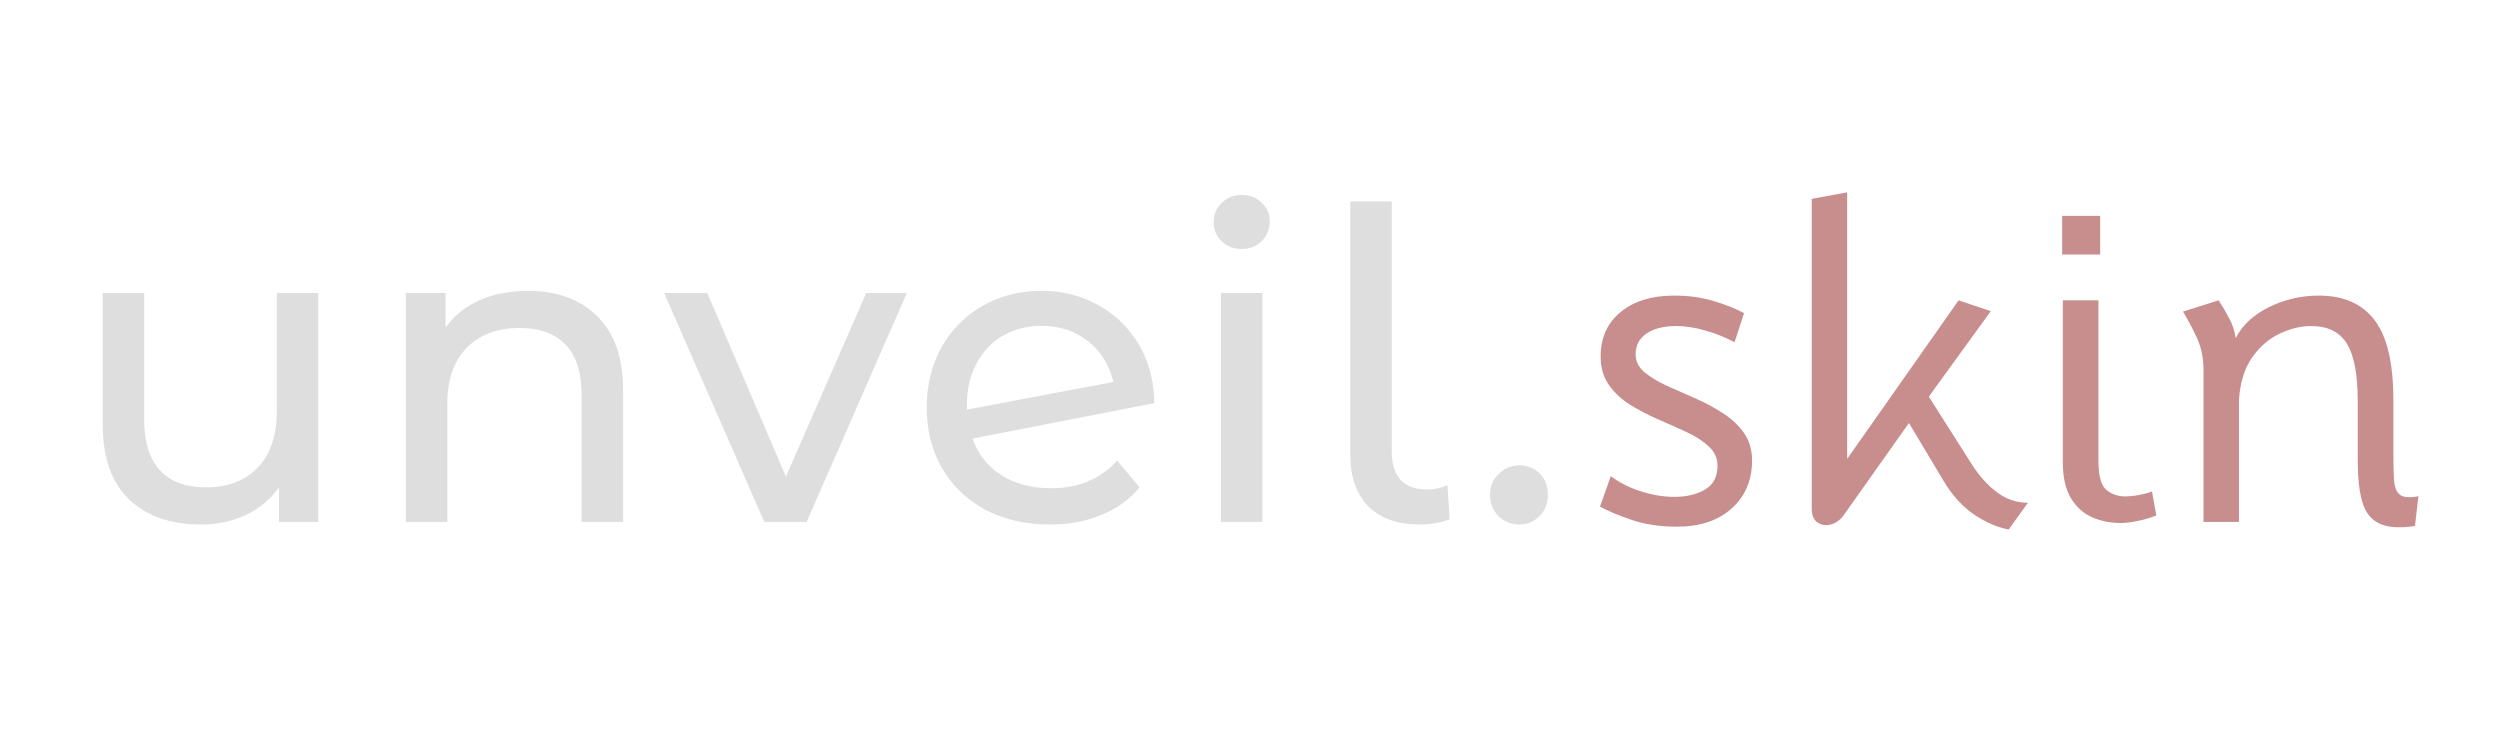
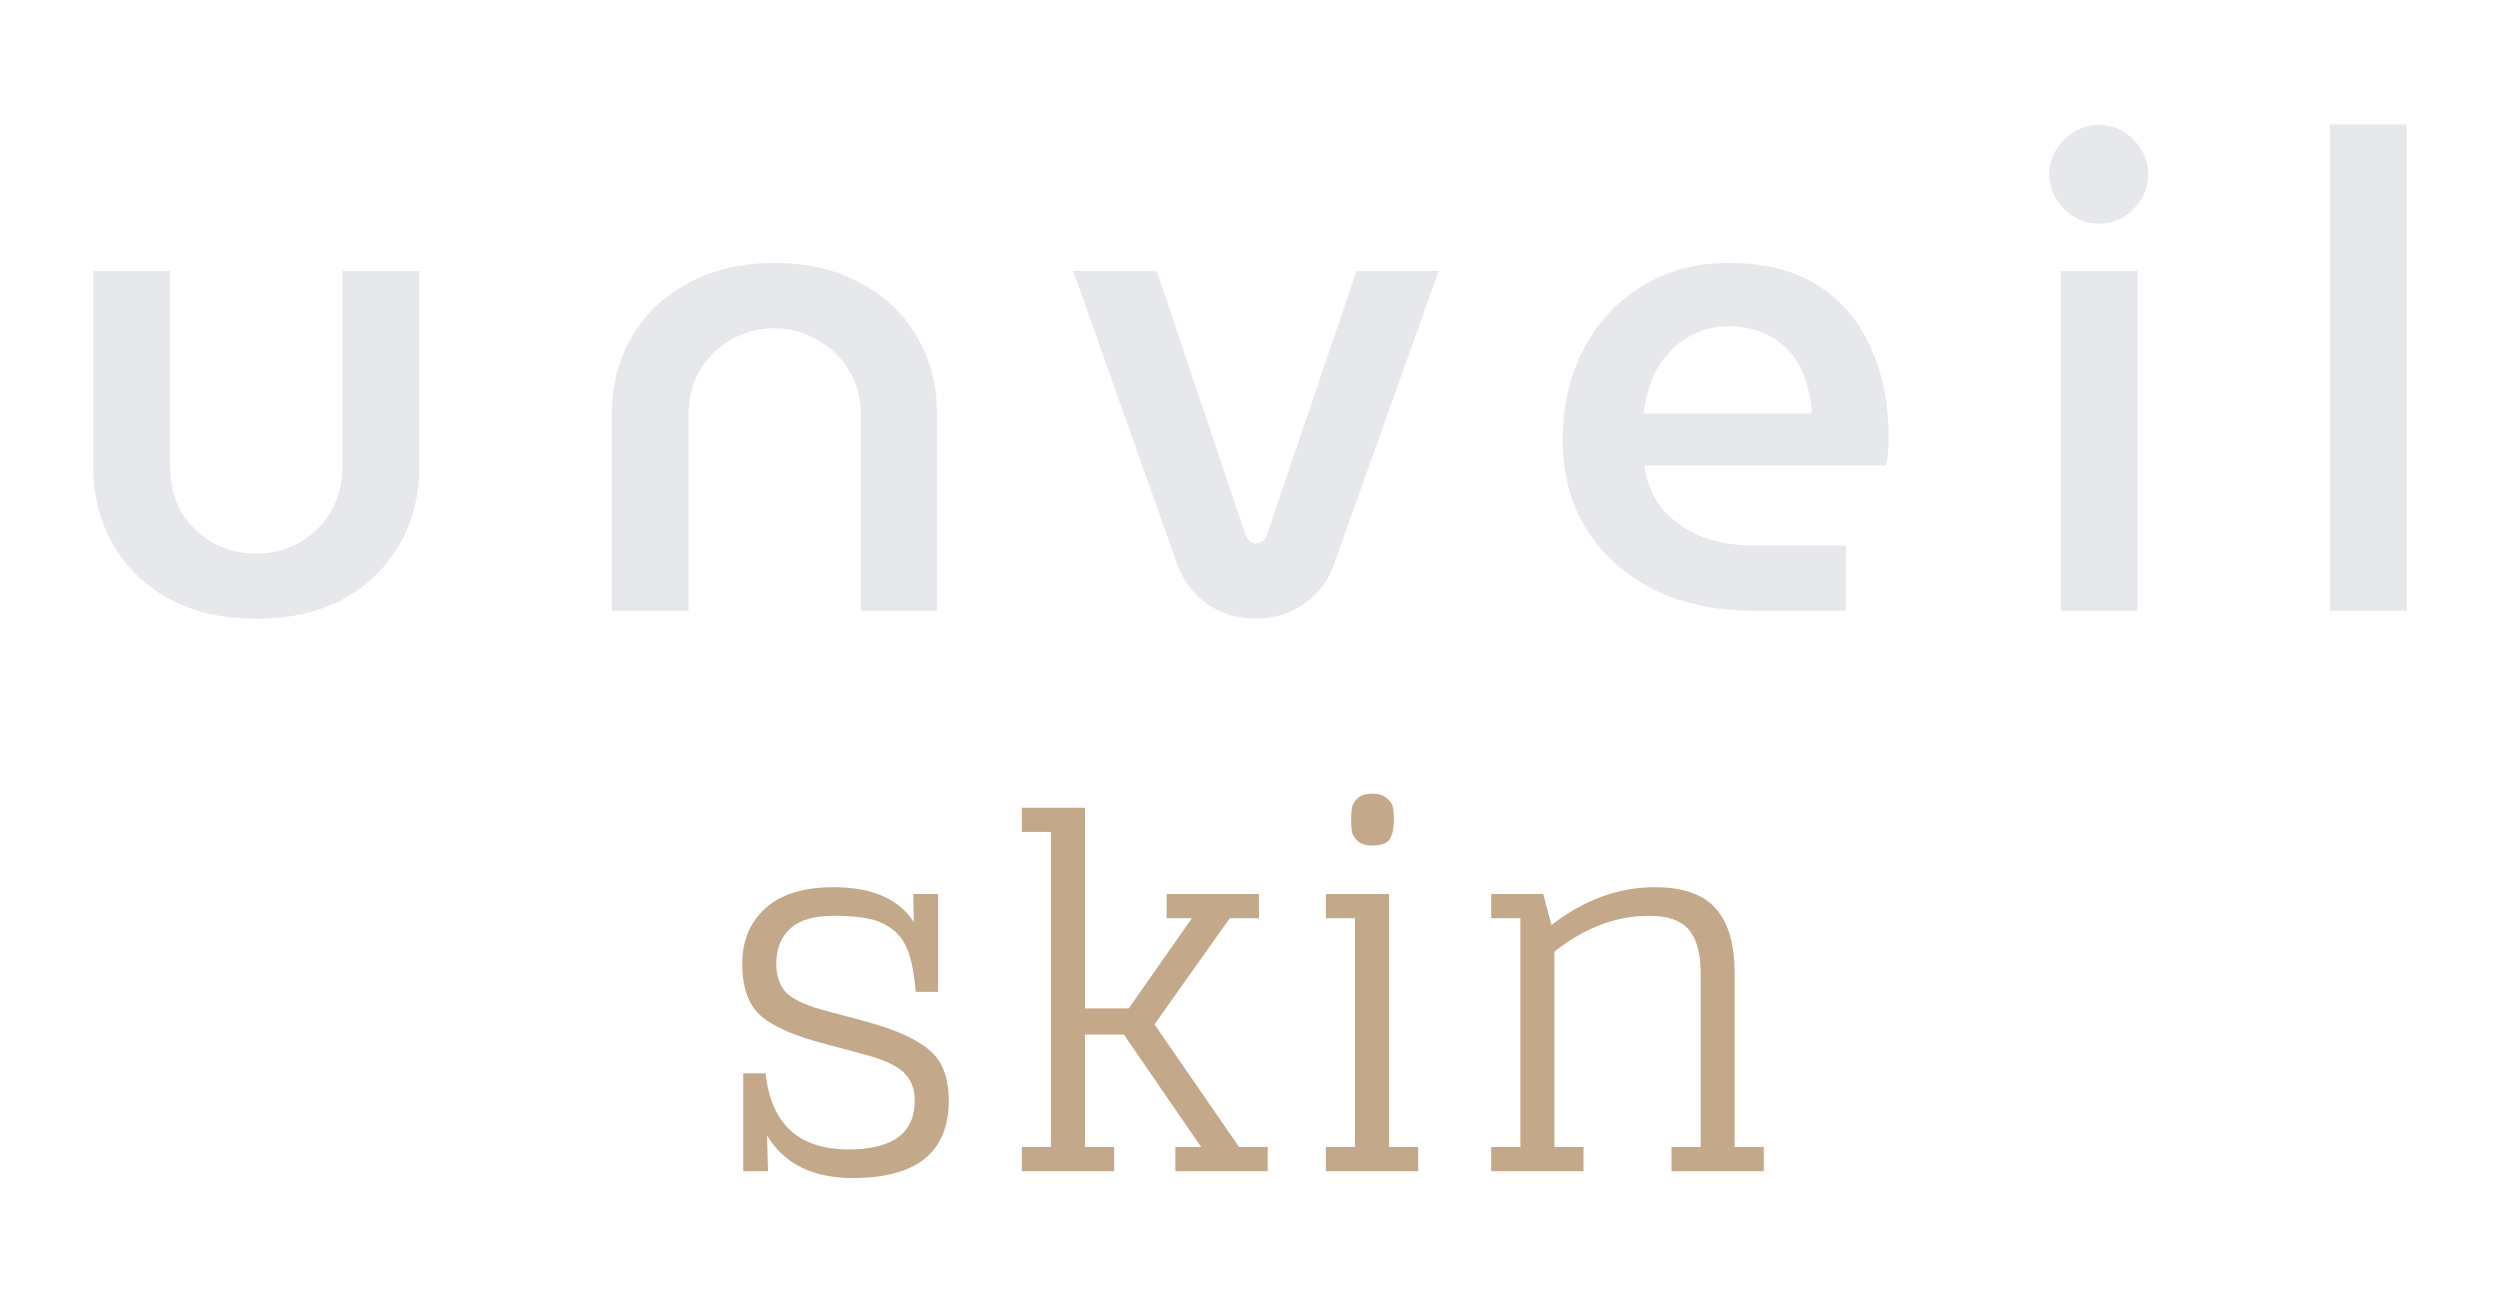
- <svg xmlns="http://www.w3.org/2000/svg" width="764" height="225" viewBox="0 0 764 225" fill="none">
-   <path d="M97.264 89.54V159.5H85.252V148.94C82.7 152.548 79.312 155.364 75.088 157.388C70.952 159.324 66.42 160.292 61.492 160.292C52.164 160.292 44.816 157.74 39.448 152.636C34.08 147.444 31.396 139.832 31.396 129.8V89.54H44.068V128.348C44.068 135.124 45.696 140.272 48.952 143.792C52.208 147.224 56.872 148.94 62.944 148.94C69.632 148.94 74.912 146.916 78.784 142.868C82.656 138.82 84.592 133.1 84.592 125.708V89.54H97.264ZM161.384 88.88C170.272 88.88 177.312 91.476 182.504 96.668C187.784 101.772 190.424 109.296 190.424 119.24V159.5H177.752V120.692C177.752 113.916 176.124 108.812 172.868 105.38C169.612 101.948 164.948 100.232 158.876 100.232C152.012 100.232 146.6 102.256 142.64 106.304C138.68 110.264 136.7 115.984 136.7 123.464V159.5H124.028V89.54H136.172V100.1C138.724 96.492 142.156 93.72 146.468 91.784C150.868 89.848 155.84 88.88 161.384 88.88ZM277.135 89.54L246.511 159.5H233.575L202.951 89.54H216.151L240.175 145.64L264.727 89.54H277.135ZM321.216 149.204C329.576 149.204 336.308 146.388 341.412 140.756L348.276 148.94C345.196 152.636 341.28 155.452 336.528 157.388C331.864 159.324 326.628 160.292 320.82 160.292C313.428 160.292 306.872 158.796 301.152 155.804C295.432 152.724 290.988 148.456 287.82 143C284.74 137.544 283.2 131.384 283.2 124.52C283.2 117.744 284.696 111.628 287.688 106.172C290.768 100.716 294.948 96.492 300.228 93.5C305.596 90.42 311.624 88.88 318.312 88.88C324.648 88.88 330.412 90.332 335.604 93.236C340.796 96.052 344.932 100.056 348.012 105.248C351.092 110.44 352.676 116.424 352.764 123.2L297.192 134.024C298.952 138.864 301.9 142.604 306.036 145.244C310.26 147.884 315.32 149.204 321.216 149.204ZM318.312 99.572C313.912 99.572 309.952 100.584 306.432 102.608C303 104.632 300.316 107.492 298.38 111.188C296.444 114.796 295.476 119.02 295.476 123.86V125.18L340.224 116.732C339.08 111.628 336.528 107.492 332.568 104.324C328.608 101.156 323.856 99.572 318.312 99.572ZM373.132 89.54H385.804V159.5H373.132V89.54ZM379.468 76.076C377.004 76.076 374.936 75.284 373.264 73.7C371.68 72.116 370.888 70.18 370.888 67.892C370.888 65.604 371.68 63.668 373.264 62.084C374.936 60.412 377.004 59.576 379.468 59.576C381.932 59.576 383.956 60.368 385.54 61.952C387.212 63.448 388.048 65.34 388.048 67.628C388.048 70.004 387.212 72.028 385.54 73.7C383.956 75.284 381.932 76.076 379.468 76.076ZM433.891 160.292C427.115 160.292 421.879 158.444 418.183 154.748C414.487 150.964 412.639 145.684 412.639 138.908V61.556H425.311V137.852C425.311 141.636 426.191 144.54 427.951 146.564C429.799 148.588 432.527 149.6 436.135 149.6C438.335 149.6 440.403 149.16 442.339 148.28L442.999 158.708C440.095 159.764 437.059 160.292 433.891 160.292ZM464.334 160.292C461.87 160.292 459.758 159.456 457.998 157.784C456.238 156.024 455.358 153.824 455.358 151.184C455.358 148.632 456.238 146.52 457.998 144.848C459.758 143.088 461.87 142.208 464.334 142.208C466.798 142.208 468.866 143.044 470.538 144.716C472.21 146.388 473.046 148.544 473.046 151.184C473.046 153.824 472.166 156.024 470.406 157.784C468.734 159.456 466.71 160.292 464.334 160.292Z" fill="#DEDEDE" />
-   <path d="M512.457 160.952C507.353 160.952 502.777 160.27 498.729 158.906C494.681 157.542 491.425 156.178 488.961 154.814L492.261 145.508C494.813 147.444 497.849 148.984 501.369 150.128C504.933 151.272 508.365 151.844 511.665 151.844C515.317 151.844 518.419 151.118 520.971 149.666C523.567 148.17 524.865 145.728 524.865 142.34C524.865 140.008 523.985 138.05 522.225 136.466C520.509 134.838 518.287 133.386 515.559 132.11C512.831 130.834 509.927 129.536 506.847 128.216C503.811 126.896 500.929 125.4 498.201 123.728C495.473 122.012 493.273 119.944 491.601 117.524C489.929 115.104 489.115 112.134 489.159 108.614C489.247 102.982 491.315 98.538 495.363 95.282C499.411 91.982 504.823 90.332 511.599 90.332C515.911 90.332 519.849 90.86 523.413 91.916C527.021 92.972 530.211 94.226 532.983 95.678L530.079 104.588C527.307 103.092 524.337 101.904 521.169 101.024C518.045 100.1 515.075 99.638 512.259 99.638C508.431 99.638 505.395 100.408 503.151 101.948C500.951 103.444 499.851 105.556 499.851 108.284C499.851 110.352 500.709 112.134 502.425 113.63C504.185 115.126 506.429 116.512 509.157 117.788C511.885 119.02 514.767 120.296 517.803 121.616C520.883 122.936 523.765 124.476 526.449 126.236C529.177 127.952 531.377 130.02 533.049 132.44C534.721 134.86 535.513 137.83 535.425 141.35C535.293 147.158 533.159 151.888 529.023 155.54C524.931 159.148 519.409 160.952 512.457 160.952ZM613.865 161.81C610.433 161.194 606.913 159.676 603.305 157.256C599.741 154.836 596.639 151.426 593.999 147.026L583.373 129.272L563.243 157.718C562.055 159.17 560.713 160.05 559.217 160.358C557.721 160.666 556.423 160.402 555.323 159.566C554.223 158.774 553.673 157.432 553.673 155.54V60.764L564.497 58.784V140.228L598.553 91.784L608.387 95.084L589.445 121.22L602.447 141.68C604.779 145.376 607.397 148.302 610.301 150.458C613.205 152.614 616.351 153.67 619.739 153.626L613.865 161.81ZM648.015 159.83C644.891 159.83 641.987 159.236 639.303 158.048C636.619 156.86 634.463 154.902 632.835 152.174C631.207 149.446 630.393 145.772 630.393 141.152V91.784H641.283V140.822C641.283 145.442 642.097 148.412 643.725 149.732C645.353 151.052 647.289 151.712 649.533 151.712C650.545 151.712 651.865 151.58 653.493 151.316C655.121 151.008 656.507 150.634 657.651 150.194L658.971 157.52C657.343 158.18 655.495 158.73 653.427 159.17C651.359 159.61 649.555 159.83 648.015 159.83ZM630.195 77.792V65.978H641.811V77.792H630.195ZM738.013 160.754C733.217 161.458 729.565 161.194 727.057 159.962C724.549 158.73 722.833 156.53 721.909 153.362C720.985 150.15 720.523 145.948 720.523 140.756V122.408C720.523 114.4 719.423 108.614 717.223 105.05C715.023 101.442 711.371 99.638 706.267 99.638C703.099 99.638 699.865 100.43 696.565 102.014C693.309 103.554 690.515 105.996 688.183 109.34C685.895 112.64 684.575 116.93 684.223 122.21V159.5H673.399V113.366C673.399 109.538 672.739 106.194 671.419 103.334C670.099 100.474 668.669 97.768 667.129 95.216L678.019 91.784C679.207 93.588 680.285 95.436 681.253 97.328C682.265 99.176 682.925 101.178 683.233 103.334C685.213 99.418 688.579 96.272 693.331 93.896C698.127 91.52 703.209 90.332 708.577 90.332C716.233 90.332 721.953 92.862 725.737 97.922C729.521 102.938 731.413 111.034 731.413 122.21V138.38C731.413 141.724 731.479 144.474 731.611 146.63C731.743 148.786 732.337 150.304 733.393 151.184C734.449 152.02 736.341 152.174 739.069 151.646L738.013 160.754Z" fill="#C88D8D" />
+ <svg xmlns="http://www.w3.org/2000/svg" width="764" height="398" viewBox="0 0 764 398" fill="none">
+   <path d="M78.32 189.113C68.247 189.113 59.467 187.145 51.98 183.207C44.494 179.134 38.709 173.568 34.625 166.507C30.542 159.447 28.5 151.505 28.5 142.68V82.805H51.98V142.476C51.98 147.771 53.138 152.455 55.452 156.528C57.902 160.466 61.1 163.588 65.048 165.897C69.132 168.069 73.555 169.155 78.32 169.155C83.084 169.155 87.439 168.069 91.387 165.897C95.471 163.588 98.669 160.466 100.983 156.528C103.434 152.455 104.659 147.771 104.659 142.476V82.805H128.139V142.68C128.139 151.505 126.097 159.447 122.014 166.507C117.93 173.568 112.145 179.134 104.659 183.207C97.172 187.145 88.392 189.113 78.32 189.113Z" fill="#E6E8EB" />
+   <path d="M186.938 186.669V126.794C186.938 117.833 188.98 109.891 193.063 102.967C197.147 95.906 202.932 90.408 210.418 86.47C217.905 82.397 226.685 80.361 236.757 80.361C246.83 80.361 255.542 82.397 262.892 86.47C270.379 90.408 276.164 95.906 280.247 102.967C284.331 109.891 286.373 117.833 286.373 126.794V186.669H263.096V126.998C263.096 121.703 261.871 117.087 259.421 113.149C256.971 109.076 253.704 105.954 249.621 103.781C245.673 101.473 241.317 100.319 236.553 100.319C231.925 100.319 227.569 101.473 223.486 103.781C219.538 105.954 216.339 109.076 213.889 113.149C211.575 117.087 210.418 121.703 210.418 126.998V186.669H186.938Z" fill="#E6E8EB" />
+   <path d="M383.71 189.113C378.265 189.113 373.365 187.62 369.009 184.633C364.789 181.646 361.727 177.641 359.821 172.617L327.969 82.805H353.492L380.647 163.453C381.056 164.403 381.532 165.082 382.077 165.489C382.621 165.897 383.234 166.1 383.914 166.1C384.595 166.1 385.207 165.897 385.752 165.489C386.432 165.082 386.909 164.403 387.181 163.453L414.541 82.805H439.655L407.599 172.617C405.829 177.641 402.767 181.646 398.411 184.633C394.055 187.62 389.155 189.113 383.71 189.113Z" fill="#E6E8EB" />
+   <path d="M536.153 186.669C524.447 186.669 514.17 184.497 505.322 180.152C496.611 175.672 489.805 169.562 484.904 161.823C480.004 153.949 477.554 144.92 477.554 134.737C477.554 124.011 479.732 114.575 484.088 106.429C488.443 98.282 494.433 91.901 502.055 87.285C509.678 82.669 518.458 80.361 528.394 80.361C539.556 80.361 548.744 82.737 555.959 87.489C563.173 92.241 568.481 98.622 571.884 106.632C575.424 114.643 577.193 123.604 577.193 133.515C577.193 134.873 577.125 136.434 576.989 138.199C576.853 139.964 576.649 141.322 576.376 142.272H502.464C503.28 147.703 505.254 152.251 508.385 155.917C511.516 159.447 515.463 162.163 520.227 164.064C524.991 165.829 530.3 166.711 536.153 166.711H564.126V186.669H536.153ZM502.26 126.387H553.713C553.576 123.807 553.168 121.228 552.487 118.648C551.943 116.068 550.99 113.625 549.629 111.316C548.404 109.008 546.77 107.04 544.729 105.41C542.823 103.645 540.509 102.288 537.787 101.337C535.064 100.251 531.934 99.708 528.394 99.708C524.311 99.708 520.704 100.523 517.573 102.152C514.442 103.645 511.788 105.682 509.61 108.262C507.432 110.705 505.731 113.557 504.506 116.815C503.417 119.938 502.668 123.129 502.26 126.387Z" fill="#E6E8EB" />
+   <path d="M629.75 186.669V82.805H653.23V186.669H629.75ZM641.388 68.345C637.304 68.345 633.765 66.851 630.771 63.864C627.776 60.877 626.279 57.347 626.279 53.274C626.279 49.201 627.776 45.671 630.771 42.684C633.765 39.697 637.304 38.204 641.388 38.204C645.608 38.204 649.147 39.697 652.005 42.684C655 45.671 656.497 49.201 656.497 53.274C656.497 57.347 655 60.877 652.005 63.864C649.147 66.851 645.608 68.345 641.388 68.345Z" fill="#E6E8EB" />
+   <path d="M712.019 186.669V38H735.5V186.669H712.019Z" fill="#E6E8EB" />
+   <path d="M279.103 273.205H286.676V303.124H279.846C279.45 298.088 278.707 294.04 277.618 290.979C276.529 287.918 274.896 285.597 272.718 284.017C270.54 282.339 268.115 281.253 265.442 280.759C262.769 280.166 259.205 279.87 254.75 279.87C248.711 279.87 244.257 281.203 241.386 283.869C238.614 286.535 237.228 290.041 237.228 294.385C237.228 298.434 238.366 301.544 240.643 303.717C243.019 305.79 247.128 307.568 252.968 309.049L264.551 312.159C273.658 314.628 280.143 317.541 284.003 320.898C287.963 324.156 289.943 329.291 289.943 336.302C289.943 352.101 280.192 360 260.69 360C248.315 360 239.554 355.655 234.407 346.966L234.704 357.926H227.13V328.007H233.961C235.644 343.51 244.108 351.261 259.353 351.261C272.817 351.261 279.549 346.275 279.549 336.302C279.549 332.747 278.41 329.883 276.133 327.711C273.856 325.539 269.847 323.712 264.105 322.231L252.523 319.121C243.316 316.751 236.733 313.937 232.773 310.678C228.813 307.321 226.833 301.939 226.833 294.534C226.833 287.523 229.16 281.895 233.813 277.649C238.564 273.304 245.544 271.132 254.75 271.132C266.531 271.132 274.698 274.686 279.252 281.796L279.103 273.205Z" fill="#C4A88A" />
+   <path d="M312.27 254.247V246.841H331.575V308.16H344.939L364.243 280.611H356.522V273.205H384.735V280.611H375.826L352.809 313.048L378.647 350.521H387.408V357.926H359.194V350.521H367.065L343.454 316.158H331.575V350.521H340.484V357.926H312.27V350.521H321.18V254.247H312.27Z" fill="#C4A88A" />
+   <path d="M405.183 280.611V273.205H424.487V350.521H433.397V357.926H405.183V350.521H414.093V280.611H405.183ZM419.29 258.394C417.409 258.394 415.974 257.949 414.984 257.061C413.994 256.172 413.4 255.283 413.202 254.395C413.004 253.407 412.905 252.124 412.905 250.544C412.905 248.865 413.004 247.581 413.202 246.693C413.4 245.705 413.994 244.767 414.984 243.879C415.974 242.99 417.409 242.546 419.29 242.546C421.27 242.546 422.755 242.99 423.745 243.879C424.834 244.767 425.477 245.705 425.675 246.693C425.873 247.581 425.972 248.865 425.972 250.544C425.972 253.012 425.576 254.938 424.784 256.32C423.992 257.703 422.161 258.394 419.29 258.394Z" fill="#C4A88A" />
+   <path d="M455.718 280.611V273.205H471.606L474.131 282.684C484.129 274.983 494.623 271.132 505.611 271.132C514.323 271.132 520.56 273.304 524.321 277.649C528.182 281.895 530.113 288.56 530.113 297.644V350.521H539.022V357.926H510.809V350.521H519.718V297.496C519.718 291.275 518.481 286.782 516.006 284.017C513.63 281.253 509.621 279.87 503.978 279.87C493.88 279.87 484.228 283.524 475.022 290.831V350.521H483.931V357.926H455.718V350.521H464.627V280.611H455.718Z" fill="#C4A88A" />
</svg>
